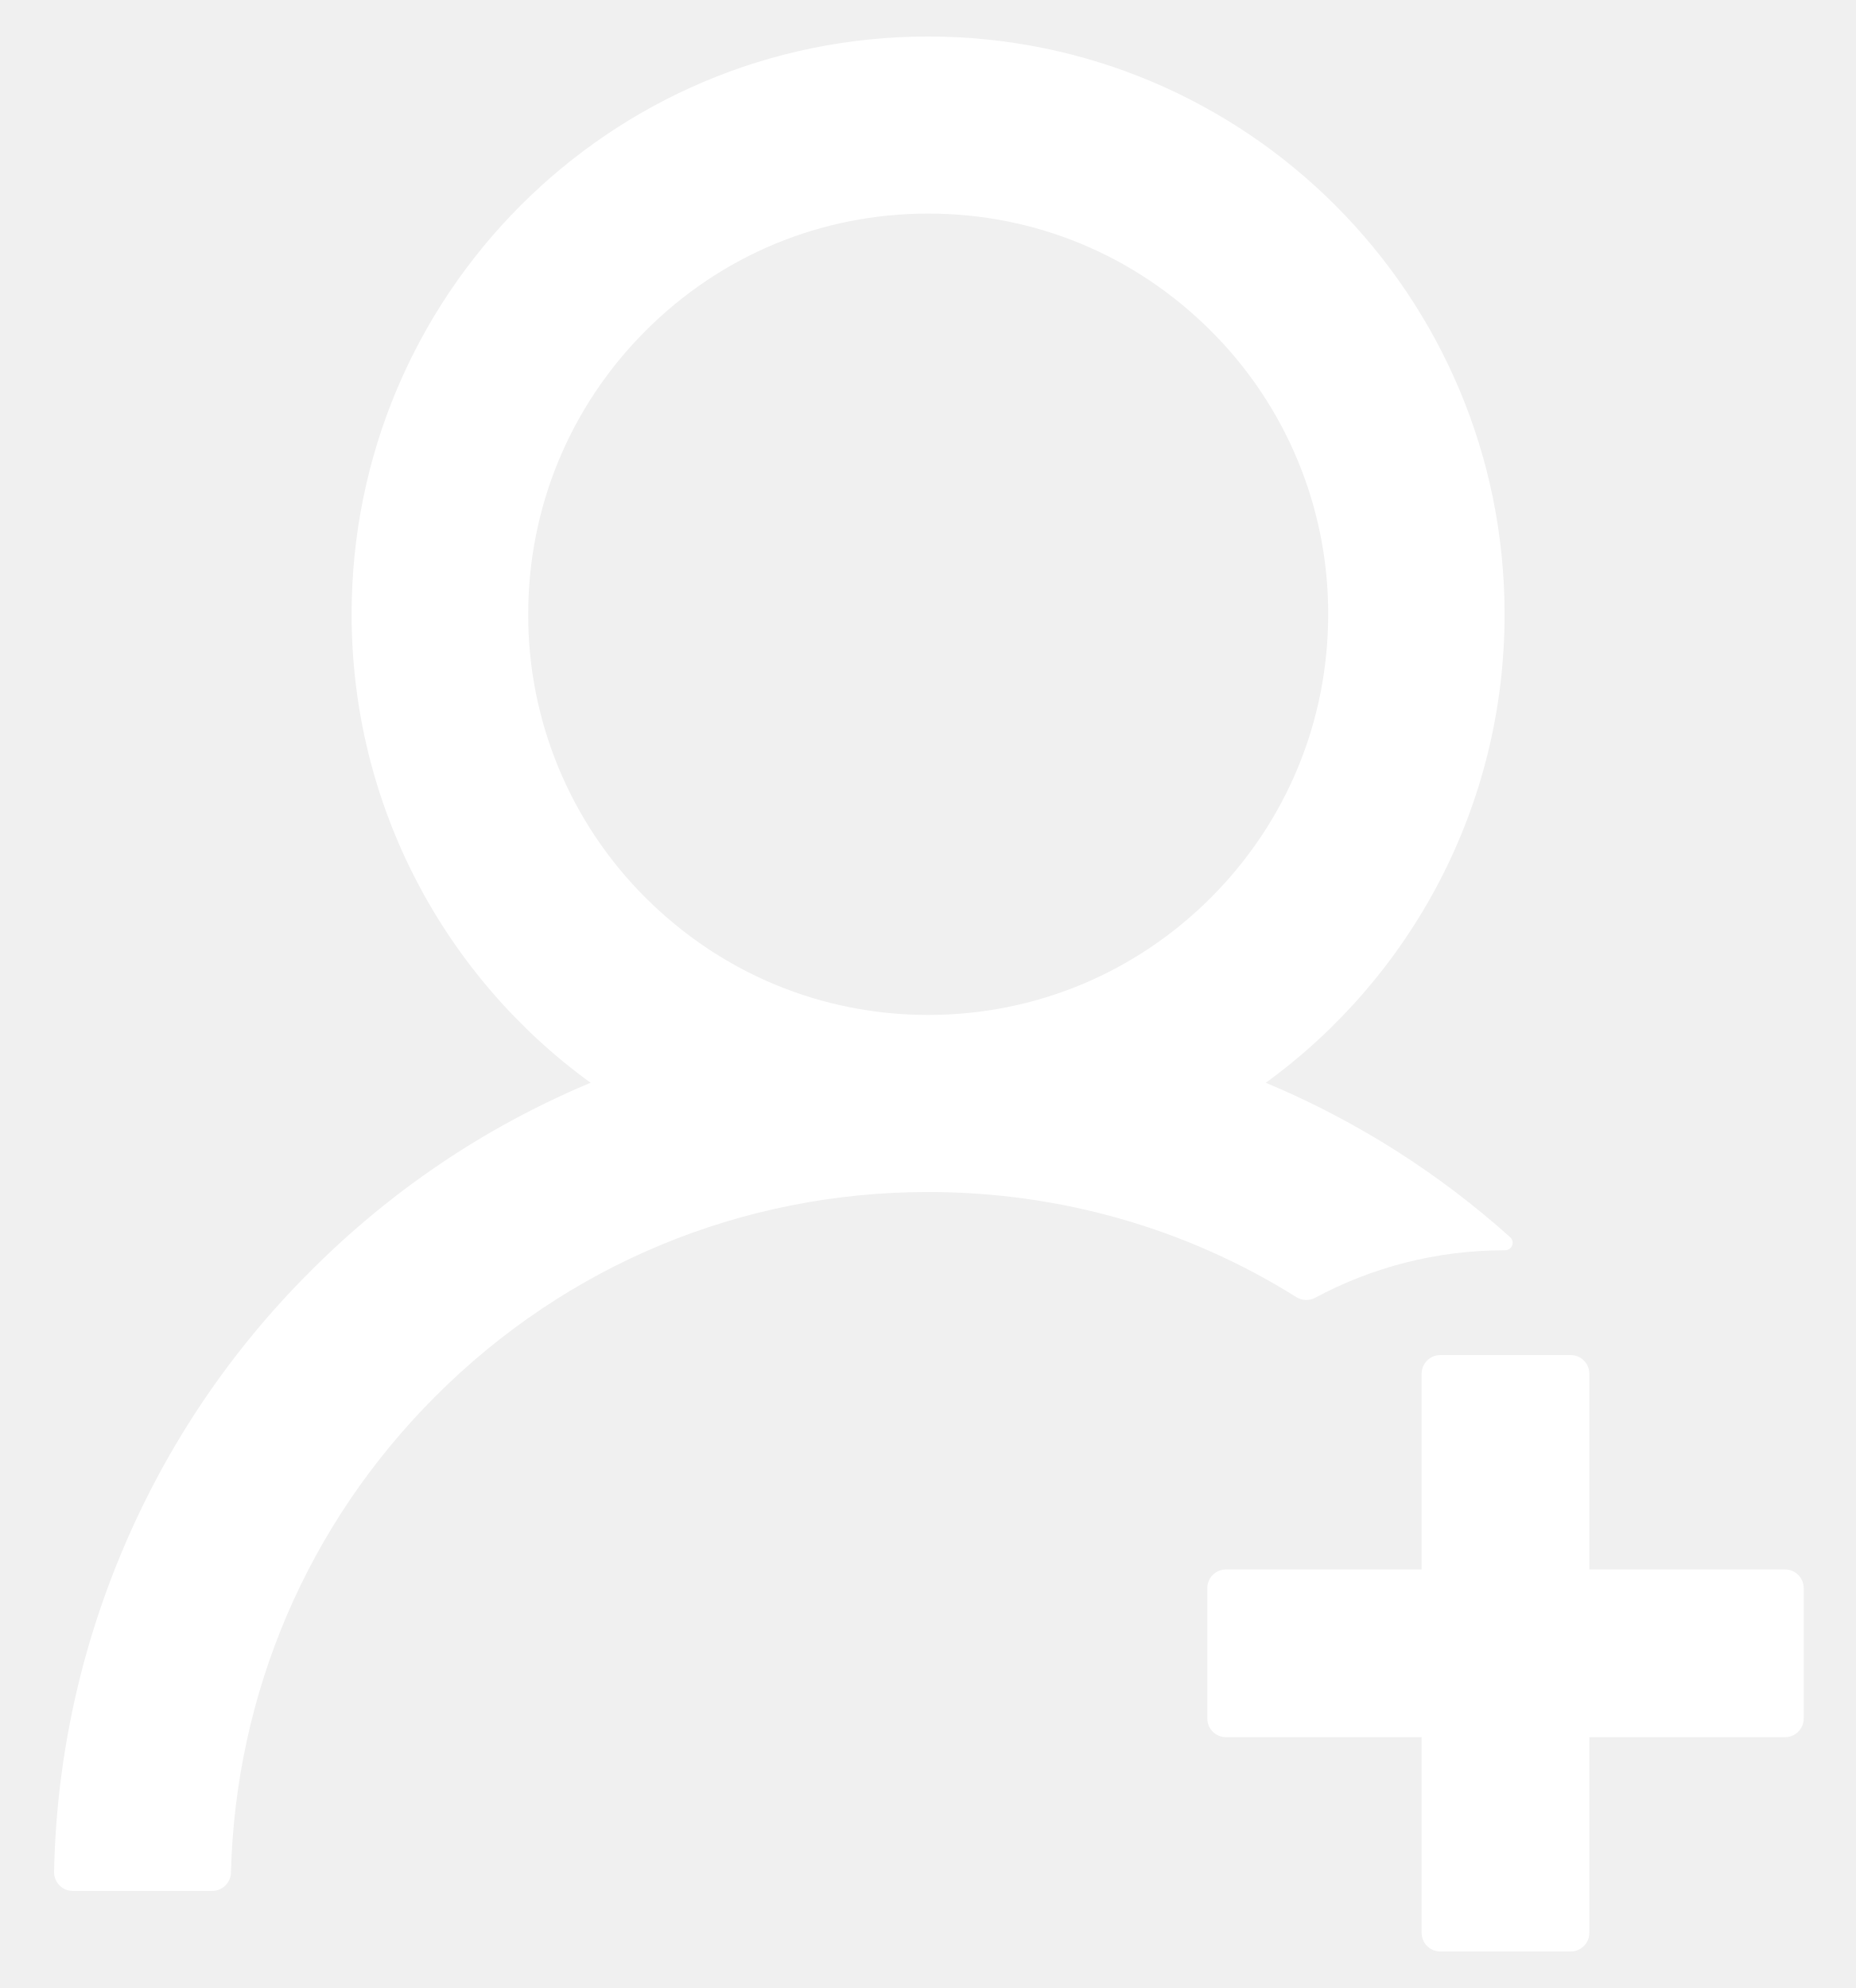
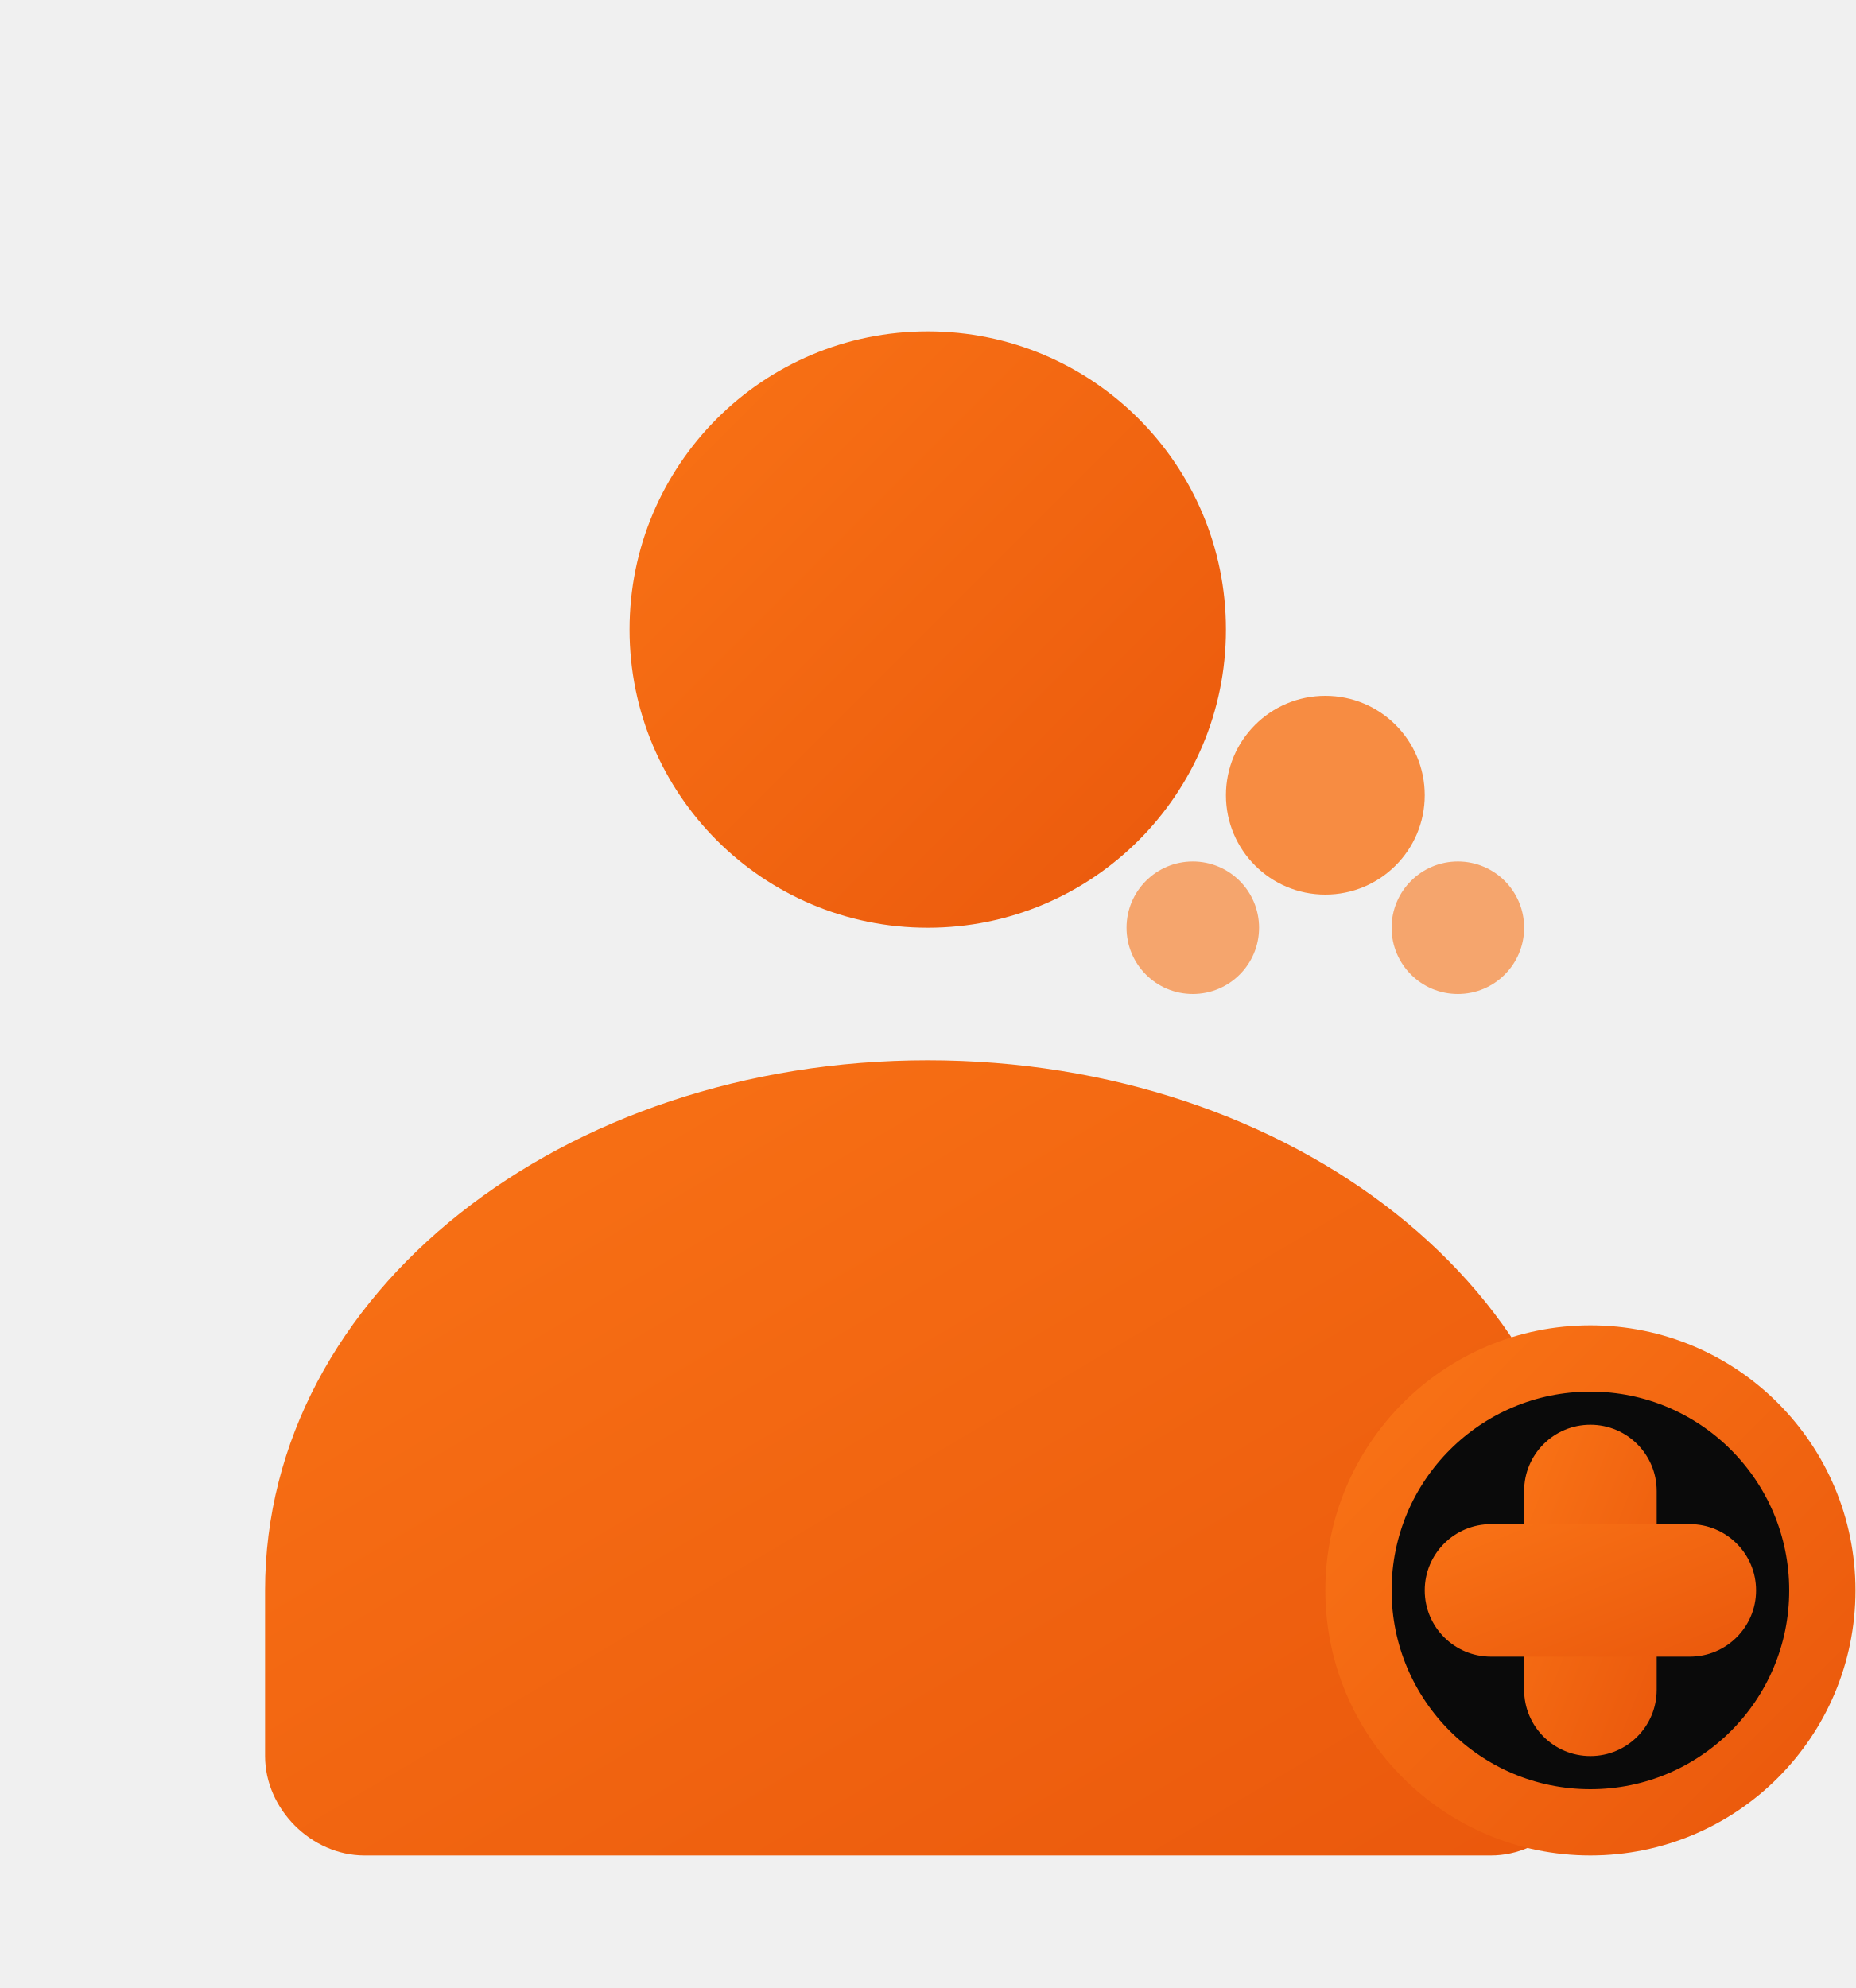
<svg xmlns="http://www.w3.org/2000/svg" width="28" height="30" viewBox="0 0 28 30" fill="none">
-   <path d="M19.846 19.584C20.697 19.127 21.671 18.867 22.708 18.867H22.712C22.817 18.867 22.866 18.741 22.789 18.67C21.71 17.702 20.479 16.921 19.143 16.357C19.129 16.35 19.115 16.346 19.101 16.34C21.284 14.754 22.705 12.177 22.705 9.27C22.705 4.453 18.809 0.551 14.004 0.551C9.198 0.551 5.306 4.453 5.306 9.27C5.306 12.177 6.726 14.754 8.913 16.34C8.899 16.346 8.885 16.35 8.871 16.357C7.299 17.021 5.889 17.974 4.677 19.191C3.471 20.394 2.511 21.821 1.85 23.392C1.2 24.93 0.849 26.578 0.816 28.247C0.815 28.284 0.822 28.322 0.836 28.357C0.85 28.392 0.87 28.423 0.896 28.45C0.922 28.477 0.954 28.498 0.988 28.513C1.023 28.528 1.06 28.535 1.098 28.535H3.204C3.355 28.535 3.481 28.412 3.485 28.261C3.555 25.547 4.641 23.005 6.564 21.078C8.551 19.085 11.195 17.988 14.007 17.988C16 17.988 17.913 18.54 19.562 19.574C19.604 19.6 19.653 19.615 19.703 19.617C19.753 19.619 19.802 19.608 19.846 19.584ZM14.007 15.316C12.397 15.316 10.882 14.687 9.739 13.544C9.177 12.984 8.731 12.317 8.428 11.584C8.124 10.85 7.969 10.063 7.971 9.27C7.971 7.656 8.6 6.137 9.739 4.995C10.878 3.852 12.393 3.223 14.007 3.223C15.621 3.223 17.133 3.852 18.275 4.995C18.837 5.555 19.283 6.222 19.586 6.955C19.89 7.689 20.045 8.476 20.043 9.27C20.043 10.883 19.414 12.402 18.275 13.544C17.133 14.687 15.617 15.316 14.007 15.316ZM26.938 23.684H23.984V20.73C23.984 20.576 23.858 20.449 23.703 20.449H21.734C21.58 20.449 21.453 20.576 21.453 20.73V23.684H18.5C18.345 23.684 18.219 23.81 18.219 23.965V25.934C18.219 26.088 18.345 26.215 18.5 26.215H21.453V29.168C21.453 29.323 21.58 29.449 21.734 29.449H23.703C23.858 29.449 23.984 29.323 23.984 29.168V26.215H26.938C27.092 26.215 27.219 26.088 27.219 25.934V23.965C27.219 23.81 27.092 23.684 26.938 23.684Z" fill="white" />
+   <defs>
+     <linearGradient id="joinGradient" x1="0%" y1="0%" x2="100%" y2="100%">
+       <stop offset="0%" style="stop-color:#F97316;stop-opacity:1" />
+       <stop offset="100%" style="stop-color:#EA580C;stop-opacity:1" />
+     </linearGradient>
+   </defs>
+   <circle cx="14" cy="9.5" r="4.5" fill="url(#joinGradient)" />
+   <path d="M14 16C8.5 16 4 19.5 4 24V26.5C4 27.3 4.7 28 5.5 28H22.5C23.3 28 24 27.3 24 26.5V24C24 19.5 19.5 16 14 16Z" fill="url(#joinGradient)" />
+   <g transform="translate(20, 20)">
+     <circle cx="4" cy="4" r="3.5" fill="#0A0A0A" stroke="url(#joinGradient)" stroke-width="1" />
+     <rect x="3" y="1.5" width="2" height="5" rx="1" fill="url(#joinGradient)" />
+     <rect x="1.5" y="3" width="5" height="2" rx="1" fill="url(#joinGradient)" />
+   </g>
+   <circle cx="20" cy="12" r="1.5" fill="#F97316" opacity="0.8" />
+   <circle cx="22" cy="14" r="1" fill="#F97316" opacity="0.6" />
+   <circle cx="18" cy="14" r="1" fill="#F97316" opacity="0.6" />
</svg>
